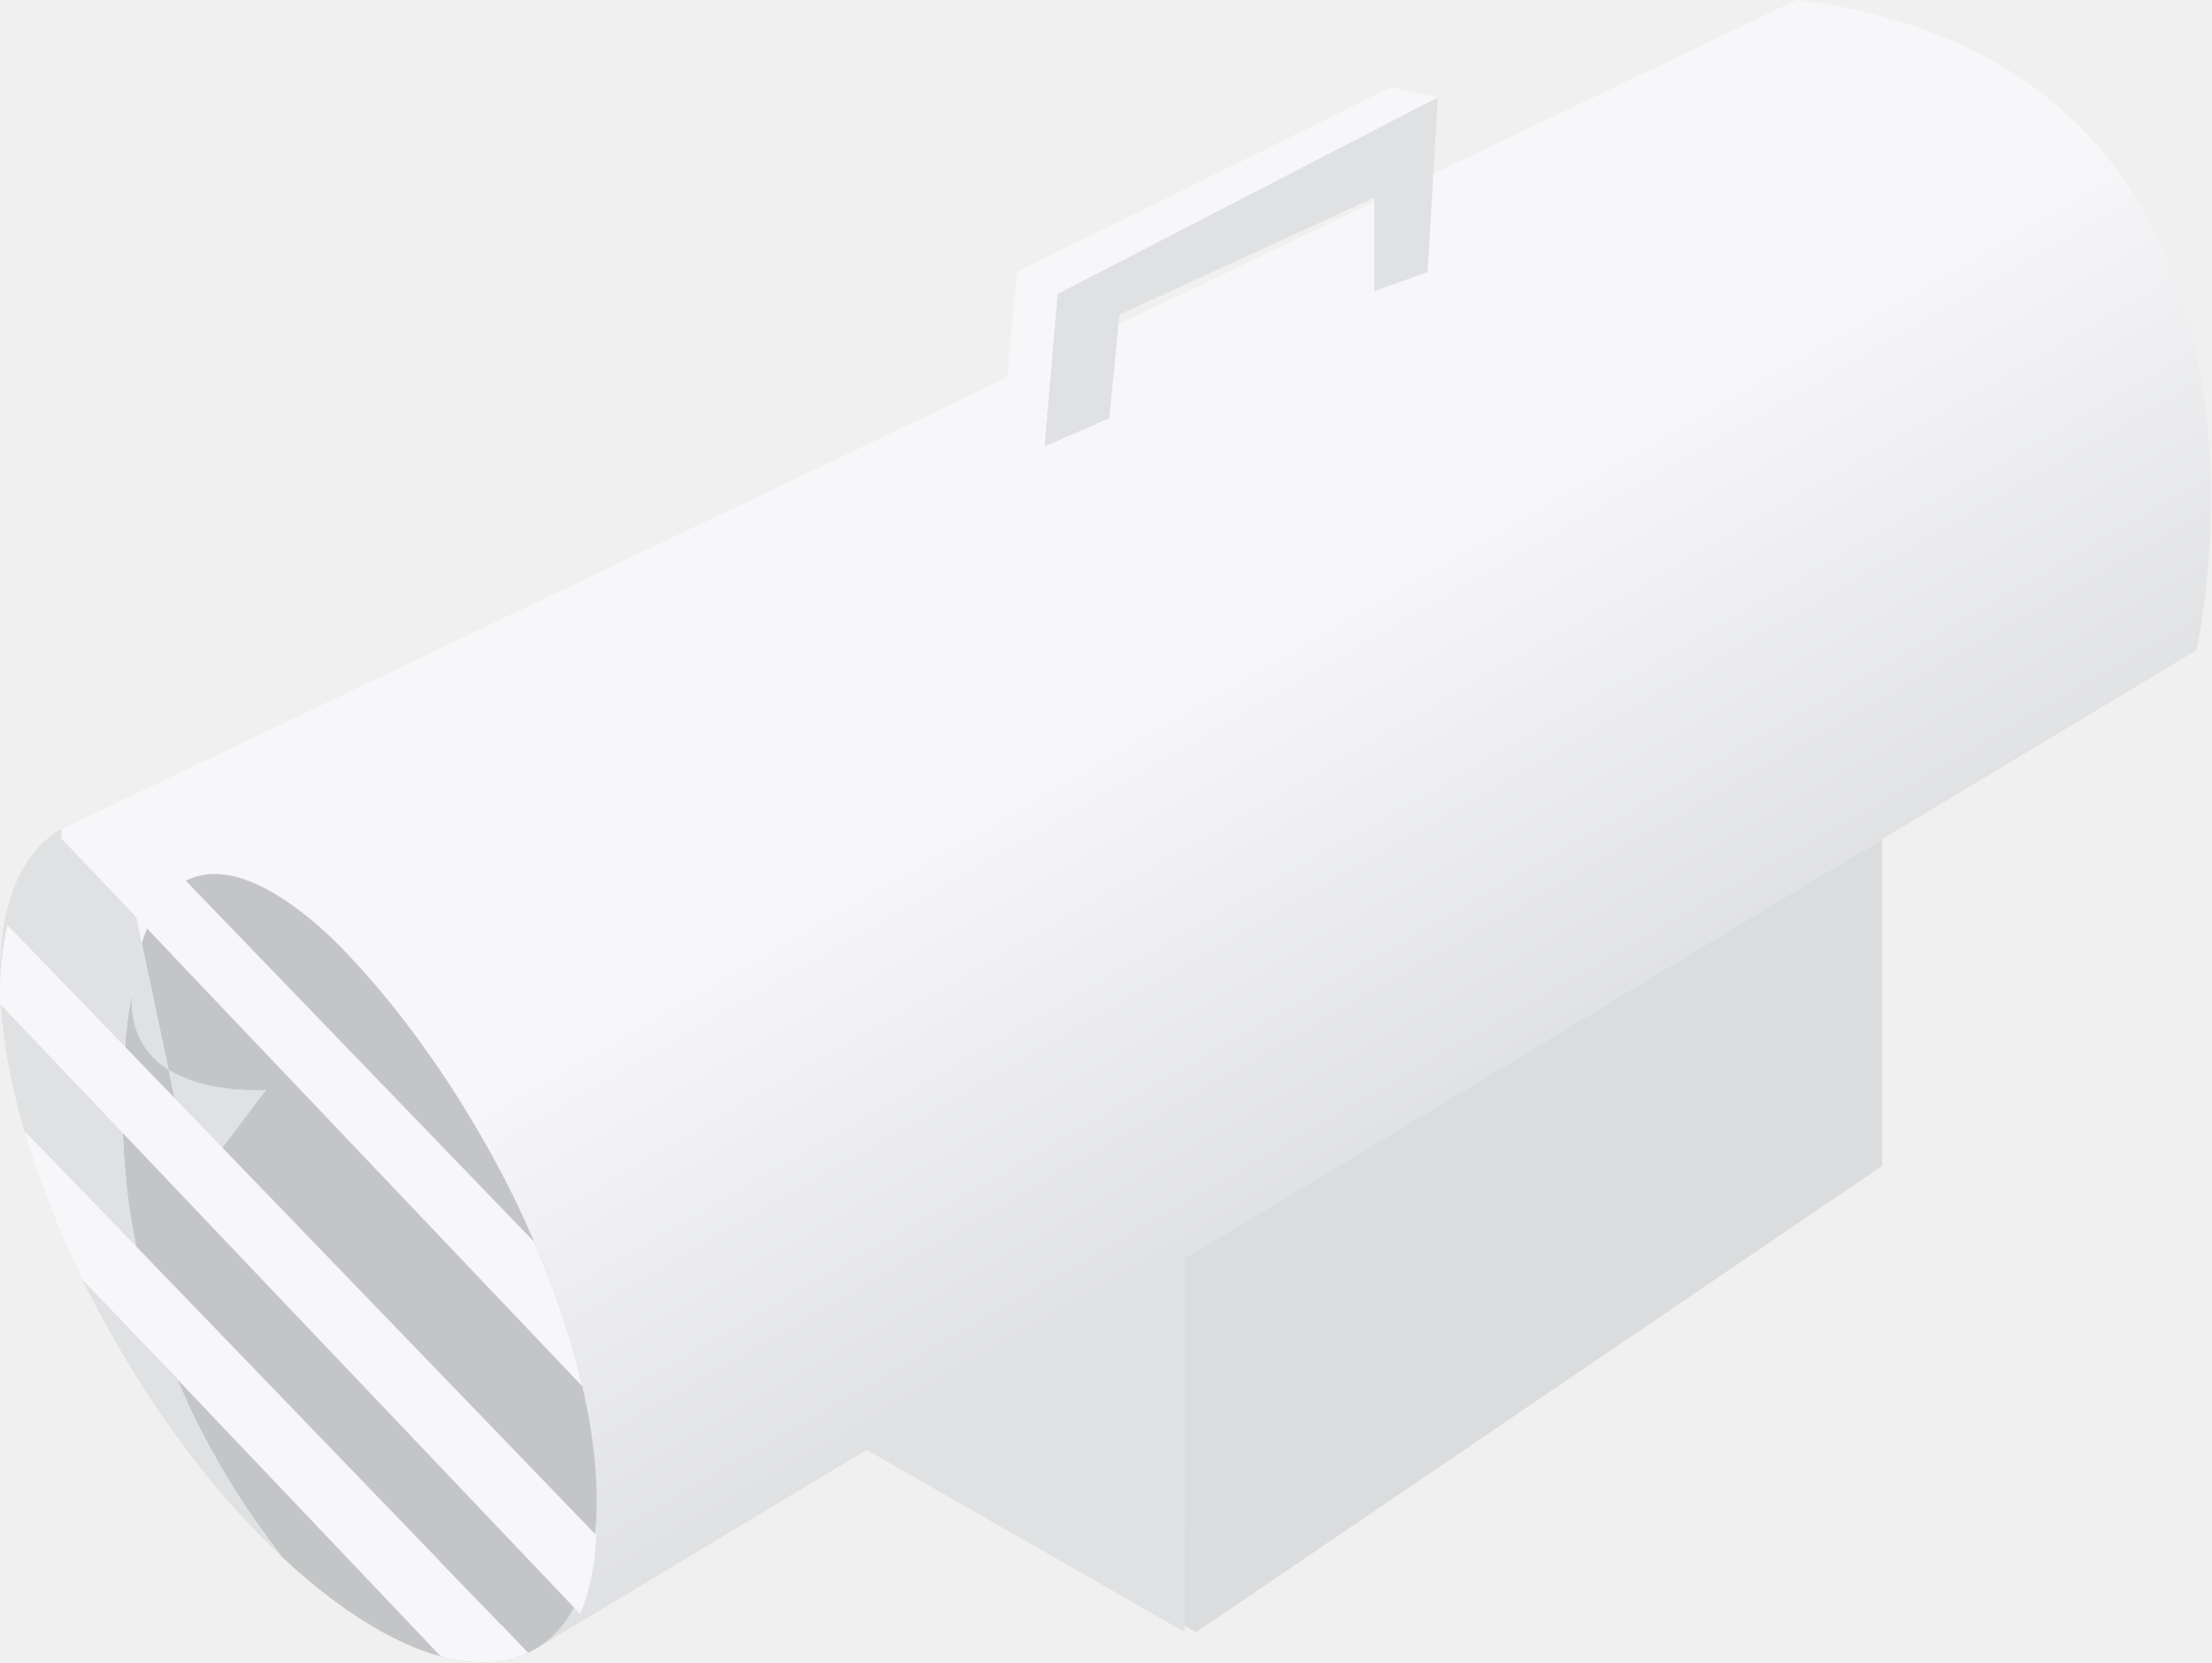
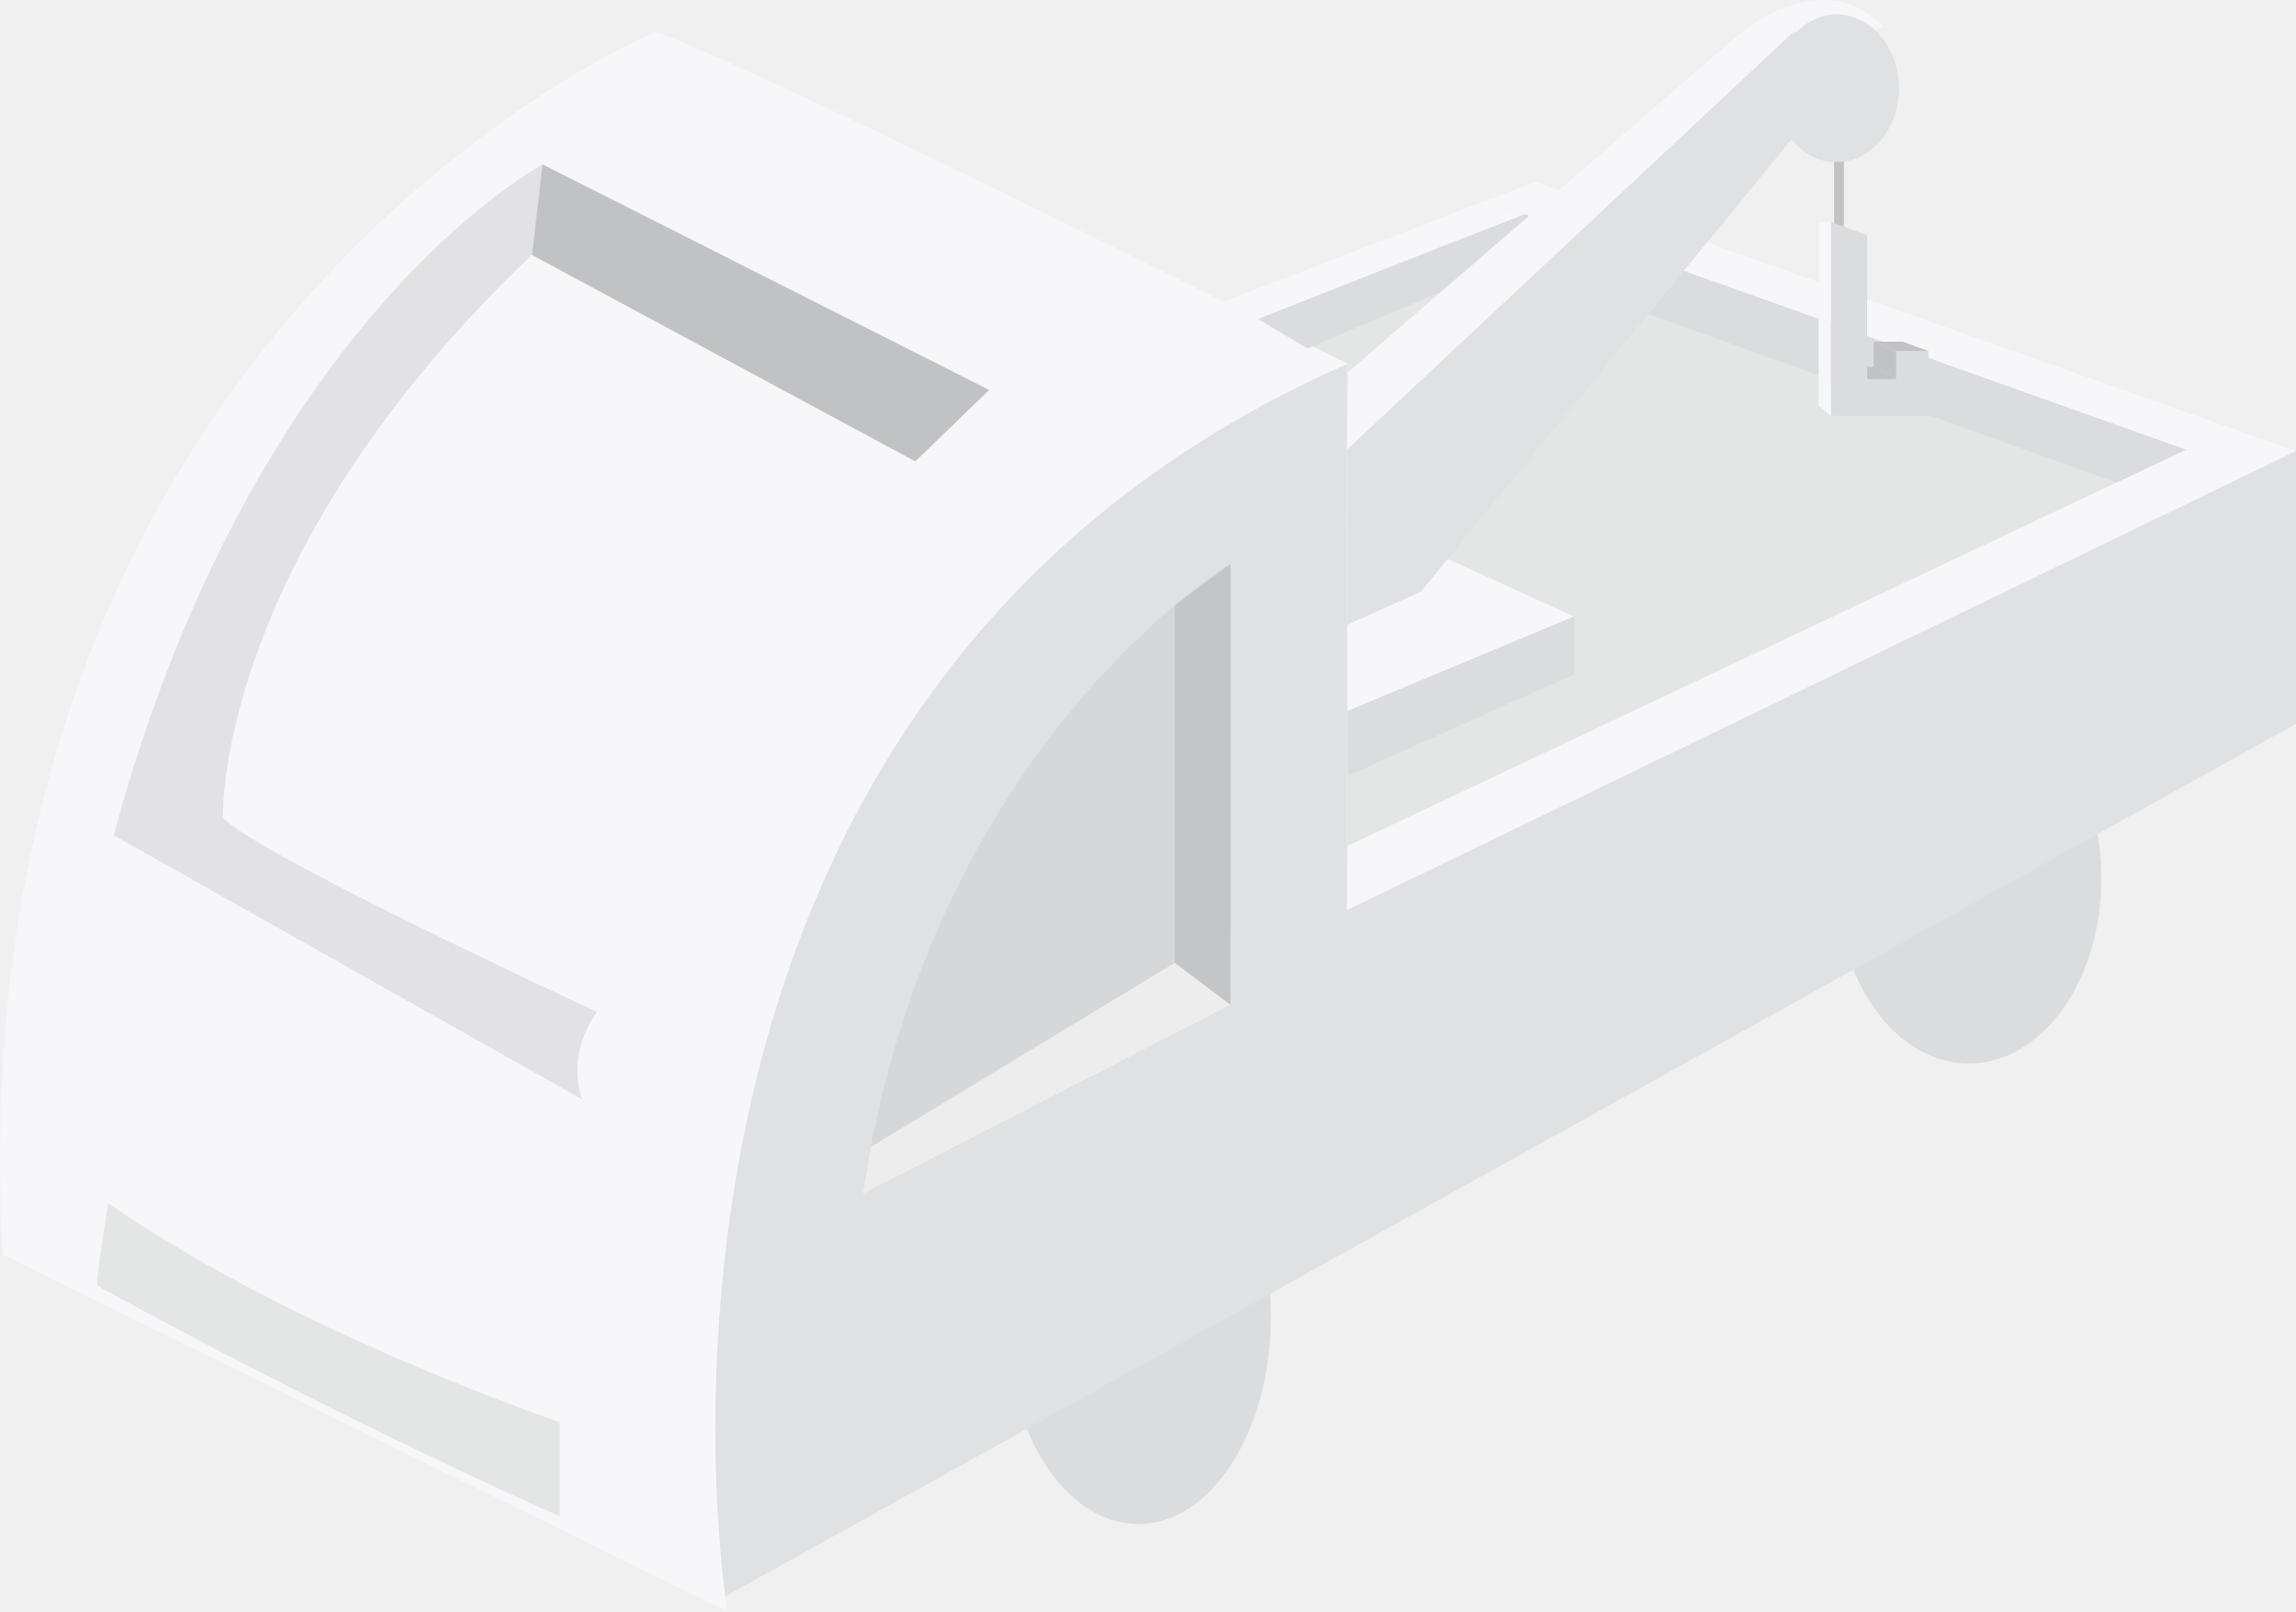
- <svg xmlns="http://www.w3.org/2000/svg" viewBox="0 0 72.72 54.7">
+ <svg xmlns="http://www.w3.org/2000/svg" viewBox="0 0 84.21 59.1">
  <defs>
-     <style>.e{fill:#f7f7f9;}.f{fill:url(#d);}.g{fill:#e0e1e2;}.h{fill:#c4c5c6;}.i{fill:#dbdcdd;}</style>
-     <linearGradient id="d" x1="46.93" y1="37.33" x2="31.43" y2="10.47" gradientTransform="matrix(1, 0, 0, 1, 0, 0)" gradientUnits="userSpaceOnUse">
-       <stop offset="0" stop-color="#e0e1e2" />
-       <stop offset=".55" stop-color="#f7f7f9" />
-     </linearGradient>
+     <style>.d{fill:#d6d7d8;}.e{fill:#fff;}.f{fill:#f7f7f9;}.g{fill:#c1c2c3;}.h{fill:#ededee;}.i{fill:#e4e6e6;}.j{fill:#e2e2e4;}.k{fill:#e0e1e2;}.l{fill:#c4c5c6;}.m{fill:#dbdcdd;}</style>
  </defs>
  <g id="a" />
  <g id="b">
    <g id="c">
-       <polygon class="i" points="28.5 47.68 39.34 53.7 61.9 38.36 61.9 27.61 35.77 43.2 28.5 47.68" />
-       <path class="g" d="M17.57,40.86L7.3,30.21l-1.12-1.16-.7-.73h-.01l-1.41-1.47-.36-.37c-.6,.28-.98,.46-1.21,.57-.02,0-.04,.01-.05,.02-.06,.03-.12,.06-.17,.08-.09,.03-.17,.07-.25,.12,0,0,.07,.19,.22,.55l2.55,2.68,1.25,1.32,4.06,4.27,9.05,9.52c-.34-1.5-.87-3.1-1.58-4.75Z" />
-       <path class="f" d="M72.24,21.39L21.53,51.9l-1.93,1.16-2,1.2c-.36-.21-.73-.47-1.1-.78h-.01c-.66-.56-1.34-1.27-2.02-2.1l-.03-.04c-1.94-2.36-3.92-5.69-5.69-9.11h-.01c-.23-.44-.44-.86-.66-1.29-.43-.85-.85-1.7-1.25-2.54-.35-.75-.7-1.49-1.03-2.21v-.02c-.04-.06-.07-.12-.09-.18-.15-.32-.3-.63-.43-.93-.34-.78-.67-1.52-.97-2.22v-.02c-1.01-2.31-1.74-4.13-2.07-5l2.24,2.35,.31,.33,1.25,1.32,3.21,3.38,.85,.89,9.05,9.52c-.34-1.5-.87-3.1-1.58-4.75l-7.06-7.32-3.21-3.33-1.12-1.16-.7-.73h-.01l-1.41-1.47-.36-.37,1.03-.49c.16-.07,.33-.15,.51-.24,.27-.13,.56-.27,.88-.42,.22-.1,.44-.21,.67-.32,5.53-2.63,17.53-8.36,43.53-20.81L59.1,0c3.58,.46,6.25,1.63,8.22,3.2,7.66,6.09,4.92,18.19,4.92,18.19Z" />
-       <path class="g" d="M8.75,35.86l-1.92,2.54-.48,.64-.64-3.05-.17-.8c1.07,.68,2.55,.7,3.21,.67Z" />
-       <path class="h" d="M19.61,49.92c-.01,.19-.02,.37-.05,.54-.06,.77-.23,1.47-.48,2.05-.06,.13-.12,.26-.2,.38-.31,.59-.74,1.05-1.28,1.37-.08,.04-.15,.08-.23,.12-.82,.39-1.8,.41-2.87,.12-1.59-.43-3.4-1.57-5.2-3.25h-.01c-.25-.33-.49-.66-.72-.98-.19-.26-.36-.51-.53-.77-.01-.02-.03-.04-.04-.06-.26-.39-.5-.78-.72-1.16-.18-.31-.35-.61-.51-.92-.13-.23-.25-.48-.37-.71,0-.02-.01-.03-.02-.05-.09-.17-.17-.34-.24-.52-.11-.23-.21-.47-.31-.7v-.02c-.14-.31-.26-.62-.38-.92-.06-.16-.11-.31-.16-.47-.1-.28-.19-.55-.27-.82-.11-.35-.2-.69-.29-1.04-.01-.03-.02-.06-.02-.08-.06-.24-.12-.49-.17-.73-.02-.09-.04-.19-.06-.28h0s-.02-.1-.03-.14c-.04-.23-.09-.46-.12-.69-.03-.12-.04-.24-.06-.36-.06-.37-.1-.74-.13-1.09-.02-.19-.04-.38-.05-.56-.02-.31-.04-.61-.05-.9-.01-.21-.02-.41-.02-.61v-.29c0-.23,0-.46,.01-.69,.01-.18,.02-.35,.03-.52v-.05c.01-.22,.03-.43,.06-.64v-.13s0-.04,.01-.06c0-.13,0-.26,.03-.39,.04-.37,.09-.72,.15-1.06v-.02s.01-.07,.02-.1c-.05,1.25,.49,2.02,1.21,2.47l.17,.8,.64,3.05,.48-.64,1.92-2.54c-.66,.03-2.14,.01-3.21-.67l-.88-4.16c1.83-5.54,7.16,.78,7.16,.78,1.4,1.55,2.76,3.42,3.97,5.51,.69,1.19,1.28,2.37,1.78,3.54,.71,1.65,1.24,3.25,1.58,4.75,.37,1.58,.52,3.04,.46,4.31Z" />
-       <polygon class="g" points="38.99 41.4 38.96 53.7 28.5 47.7 38.99 41.4" />
-       <path class="g" d="M9.29,51.24c-1.91-1.78-3.82-4.19-5.45-7.02-.41-.71-.79-1.42-1.14-2.13h0v-.02c-.82-1.66-1.45-3.31-1.9-4.86H.8c-.43-1.49-.69-2.88-.77-4.15-.01-.17-.02-.34-.02-.5-.01-.01-.01-.02,0-.03-.01-.03-.01-.06-.01-.09-.02-.96,.06-1.84,.25-2.59,.32-1.18,.9-2.08,1.77-2.58,.08-.05,.16-.09,.25-.12,.05-.02,.11-.05,.17-.08,0-.01,.03-.02,.05-.02,.47-.18,1-.25,1.57-.2,.55,.03,1.15,.18,1.76,.41l.09,.04s0,.01-.01,.02c-.01,.02-.03,.07-.06,.13-.02,.04-.04,.08-.06,.13-.04,.08-.08,.18-.13,.3-.05,.13-.11,.28-.17,.44h-.01s-.02,.09-.04,.13c-.04,.11-.08,.22-.12,.34-.11,.32-.23,.67-.34,1.07-.06,.2-.12,.42-.18,.64-.18,.69-.35,1.46-.48,2.32v.02c-.06,.34-.11,.69-.15,1.06-.02,.15-.03,.3-.04,.45-.01,.03-.01,.06,0,.09v.04c-.03,.19-.05,.38-.05,.57-.01,.04-.01,.08-.01,.12-.03,.39-.04,.8-.04,1.21v.29c0,.2,.01,.4,.02,.61,.01,.29,.02,.59,.05,.9,.01,.18,.03,.37,.05,.56,.03,.35,.07,.72,.13,1.09,.02,.12,.03,.24,.06,.36,.02,.18,.05,.36,.1,.55,.01,.09,.03,.18,.05,.27h0c.02,.1,.04,.2,.06,.29,.05,.24,.11,.49,.17,.73,0,.02,.01,.05,.02,.08,.08,.34,.18,.69,.29,1.04,.08,.27,.17,.54,.27,.82,.05,.16,.1,.31,.16,.47,.11,.3,.24,.61,.37,.92v.02c.11,.23,.2,.47,.32,.7,.07,.18,.15,.35,.24,.52,0,.02,.02,.03,.02,.05,.12,.23,.24,.48,.37,.71,.16,.31,.33,.61,.51,.92,.22,.38,.46,.77,.72,1.16,.01,.02,.03,.04,.04,.06,.17,.26,.34,.51,.53,.77,.23,.32,.47,.65,.72,.97Z" />
-       <path class="e" d="M19.61,50.51c-.04,.99-.22,1.87-.53,2.59l-11-11.57-4.06-4.27L0,33.03c-.02-.96,.06-1.84,.25-2.59l3.91,4.05,1.12,1.16,14.33,14.86Z" />
-       <path class="e" d="M17.37,54.38c-.82,.39-1.8,.41-2.87,.12l-7.87-8.28-.8-.84v-.02l-3.13-3.27h0v-.02c-.82-1.66-1.45-3.31-1.9-4.86l1.91,1.97,1.12,1.16,.65,.67h0l9.96,10.33,.03,.04,2.02,2.09h.02l.03,.04,.83,.87Z" />
-       <path class="e" d="M67.32,3.2L11.82,31.81c-1.98-2.2-4.05-3.78-5.91-4.51,0,0,0,.01-.01,.02-.01,.02-.03,.06-.06,.13-.02,.04-.04,.08-.06,.13-.04,.08-.08,.18-.13,.3-.05,.13-.11,.28-.17,.44h-.01s-.02,.09-.04,.13c-.04,.11-.08,.22-.12,.34-.11,.32-.23,.67-.34,1.07-.06,.2-.12,.42-.18,.64-.04,.17-.09,.35-.13,.53l-.18-.86-.78-3.69,1.03-.49,.51-.24,.88-.42,.67-.32L50.32,4.2,59.1,0c3.58,.46,6.25,1.63,8.22,3.2Z" />
-       <path class="e" d="M19.15,45.61l-9.05-9.52-4.06-4.27-1.25-1.32-2.55-2.68-.22-.23v-.32c.08-.05,.16-.09,.25-.12,.05-.02,.11-.05,.17-.08,0-.01,.03-.02,.05-.02,.23-.11,.61-.29,1.21-.57l.36,.37,1.41,1.47h.01l.7,.73,1.12,1.16,10.27,10.65c.71,1.65,1.24,3.25,1.58,4.75Z" />
-       <polygon class="g" points="34.35 14.69 34.78 9.67 47.29 3.2 46.95 8.95 45.2 9.58 45.2 6.5 36.82 10.35 36.48 13.76 34.35 14.69" />
-       <polygon class="e" points="34.35 14.69 32.99 13.91 33.44 8.95 45.75 2.87 47.29 3.2 34.78 9.67 34.35 14.69" />
-       <path class="g" d="M5.54,35.19c-.72-.45-1.26-1.22-1.21-2.47,.09-.61,.21-1.17,.33-1.69l.88,4.16Z" />
-       <path class="g" d="M4.66,31.03c-.12,.52-.24,1.08-.33,1.69,.01-.49,.12-1.04,.33-1.69Z" />
+       <g>
+         <g>
+           <ellipse class="m" cx="41.75" cy="48.29" rx="4.86" ry="7.6" />
+           <ellipse class="m" cx="72.21" cy="32.23" rx="4.86" ry="6.77" />
+           <path class="k" d="M26.19,58.77S20.43,25.84,49.4,13.34v20.04l34.82-16.84v10L26.19,58.77Z" />
+           <path class="d" d="M45.13,20.68s-11.01,6.55-13.49,23.11l13.49-6.94V20.68Z" />
+           <polygon class="h" points="31.94 42.06 45.13 34.07 45.13 36.85 31.64 43.79 31.94 42.06" />
+           <polygon class="l" points="43.09 22.2 43.09 35.31 45.13 36.85 45.13 20.68 43.09 22.2" />
+           <path class="f" d="M26.68,59.1S21.12,25.77,49.43,13.34C26.24,1.7,24.03,1.17,24.03,1.17,24.03,1.17-1.76,11.88,.1,46.01l26.58,13.09Z" />
+           <line class="e" x1="40.35" y1="5.17" x2="43.15" y2="6.66" />
+           <path class="j" d="M21.36,40.32s-.66-1.49,.53-3.21c-14.42-6.74-13.71-7.19-13.71-7.19,0,0-.31-9.47,11.33-20.58l.4-3.31S9.32,11.59,4.17,30.63l17.19,9.69Z" />
+           <polygon class="g" points="19.9 6.03 19.51 9.35 33.57 16.92 36.28 14.3 19.9 6.03" />
+           <path class="i" d="M3.57,47.15s7.84,4.38,16.96,8.46v-3.46s-9.72-3.27-16.56-8.03c-.5,3.07-.4,3.03-.4,3.03Z" />
+           <polygon class="i" points="84.21 16.53 56.31 6.66 44.86 11.06 49.43 13.34 49.4 33.37 84.21 16.53" />
+           <polygon class="f" points="49.4 33.37 84.21 16.53 81.85 15.7 49.43 31.02 49.4 33.37" />
+           <polygon class="f" points="80.17 16.49 54.5 7.35 56.31 6.66 82.45 15.91 80.17 16.49" />
+           <polygon class="f" points="55.91 7.86 46.14 11.7 44.86 11.06 54.5 7.35 55.91 7.86" />
+           <polygon class="m" points="80.17 16.49 77.62 17.7 53.22 8.91 55.91 7.86 80.17 16.49" />
+           <polygon class="m" points="55.29 9.66 47.95 12.78 46.14 11.7 53.22 8.91 55.29 9.66" />
+           <polygon class="f" points="49.43 26.07 57.73 22.61 49.41 18.82 49.43 26.07" />
+           <polygon class="m" points="57.73 22.61 57.73 24.73 49.43 28.45 49.43 26.07 57.73 22.61" />
+           <polygon class="k" points="52.11 21.7 68.94 1.17 65.66 1.17 49.4 16.49 49.4 22.92 52.11 21.7" />
+           <polygon class="f" points="65.78 1.17 63.89 1.17 49.45 13.64 49.4 16.49 65.78 1.17" />
+         </g>
+         <path class="f" d="M63.89,1.17s3.02-2.52,5.2-.17c-.9,.26-3.31,.17-3.31,.17h-1.89Z" />
+         <path class="k" d="M69.65,3.24c0,1.38-.88,2.52-2.01,2.69-.09,.01-.18,.02-.28,.02h-.08c-1.23-.05-2.21-1.25-2.21-2.71s1.03-2.71,2.29-2.71,2.29,1.21,2.29,2.71Z" />
+         <path class="g" d="M67.63,5.92v2.57h-.36v-2.55h.08c.1,0,.19-.01,.28-.02Z" />
+         <polygon class="m" points="67.15 8.14 68.48 8.62 68.48 13.9 69.54 13.9 69.54 12.87 70.73 12.87 70.73 15.25 67.15 15.25 67.15 8.14" />
+         <polygon class="f" points="67.15 8.14 66.7 8.14 66.7 14.86 67.15 15.25 67.15 8.14" />
+         <polygon class="g" points="70.73 12.87 69.78 12.53 68.72 12.53 69.54 12.87 70.73 12.87" />
+         <polygon class="g" points="68.72 12.53 68.72 13.46 69.54 13.9 69.54 12.87 68.72 12.53" />
+         <polygon class="g" points="68.72 13.46 68.48 13.46 68.48 13.9 69.54 13.9 68.72 13.46" />
+       </g>
    </g>
  </g>
</svg>
